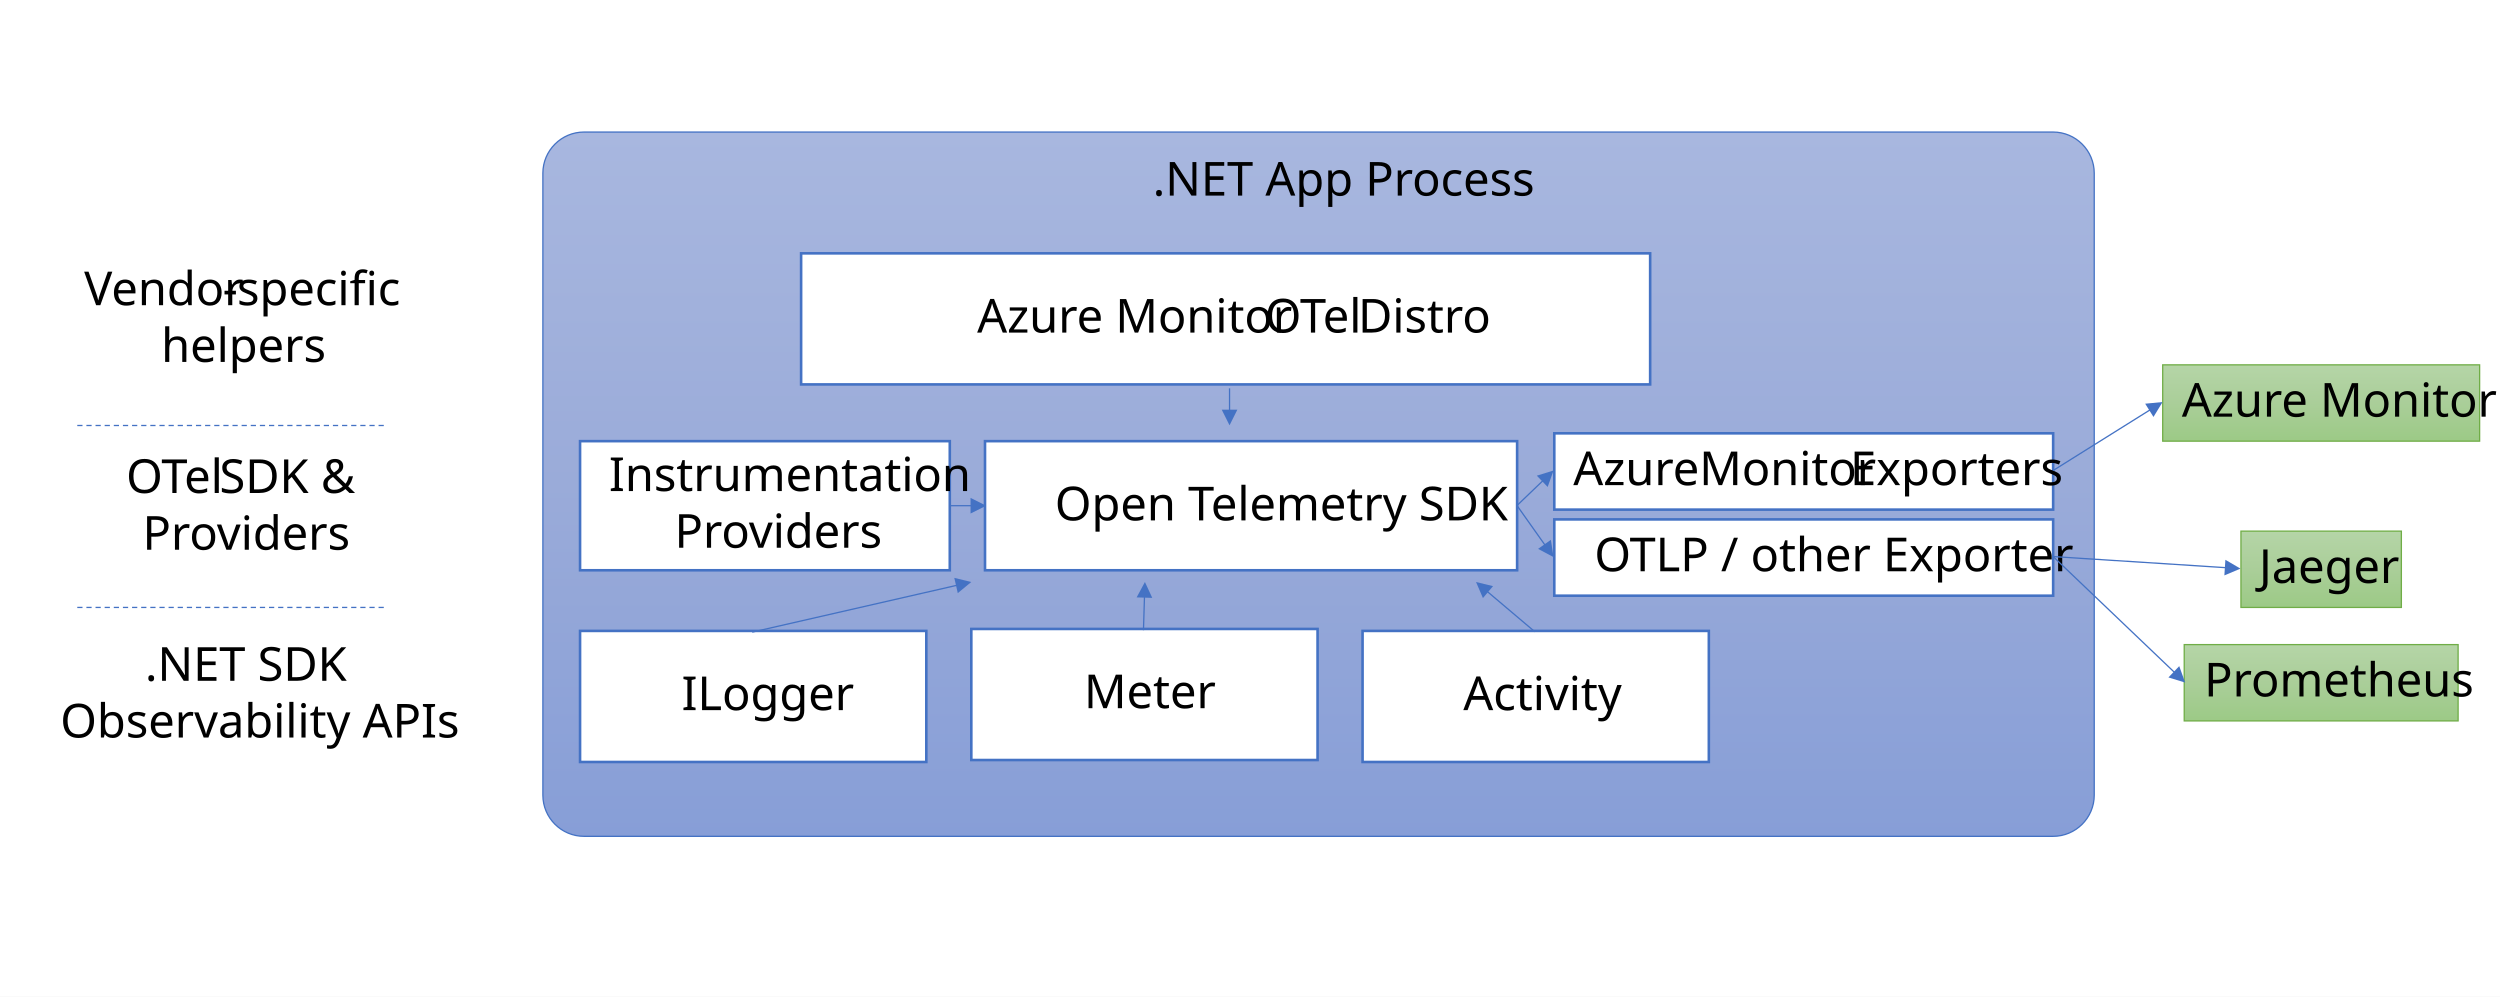
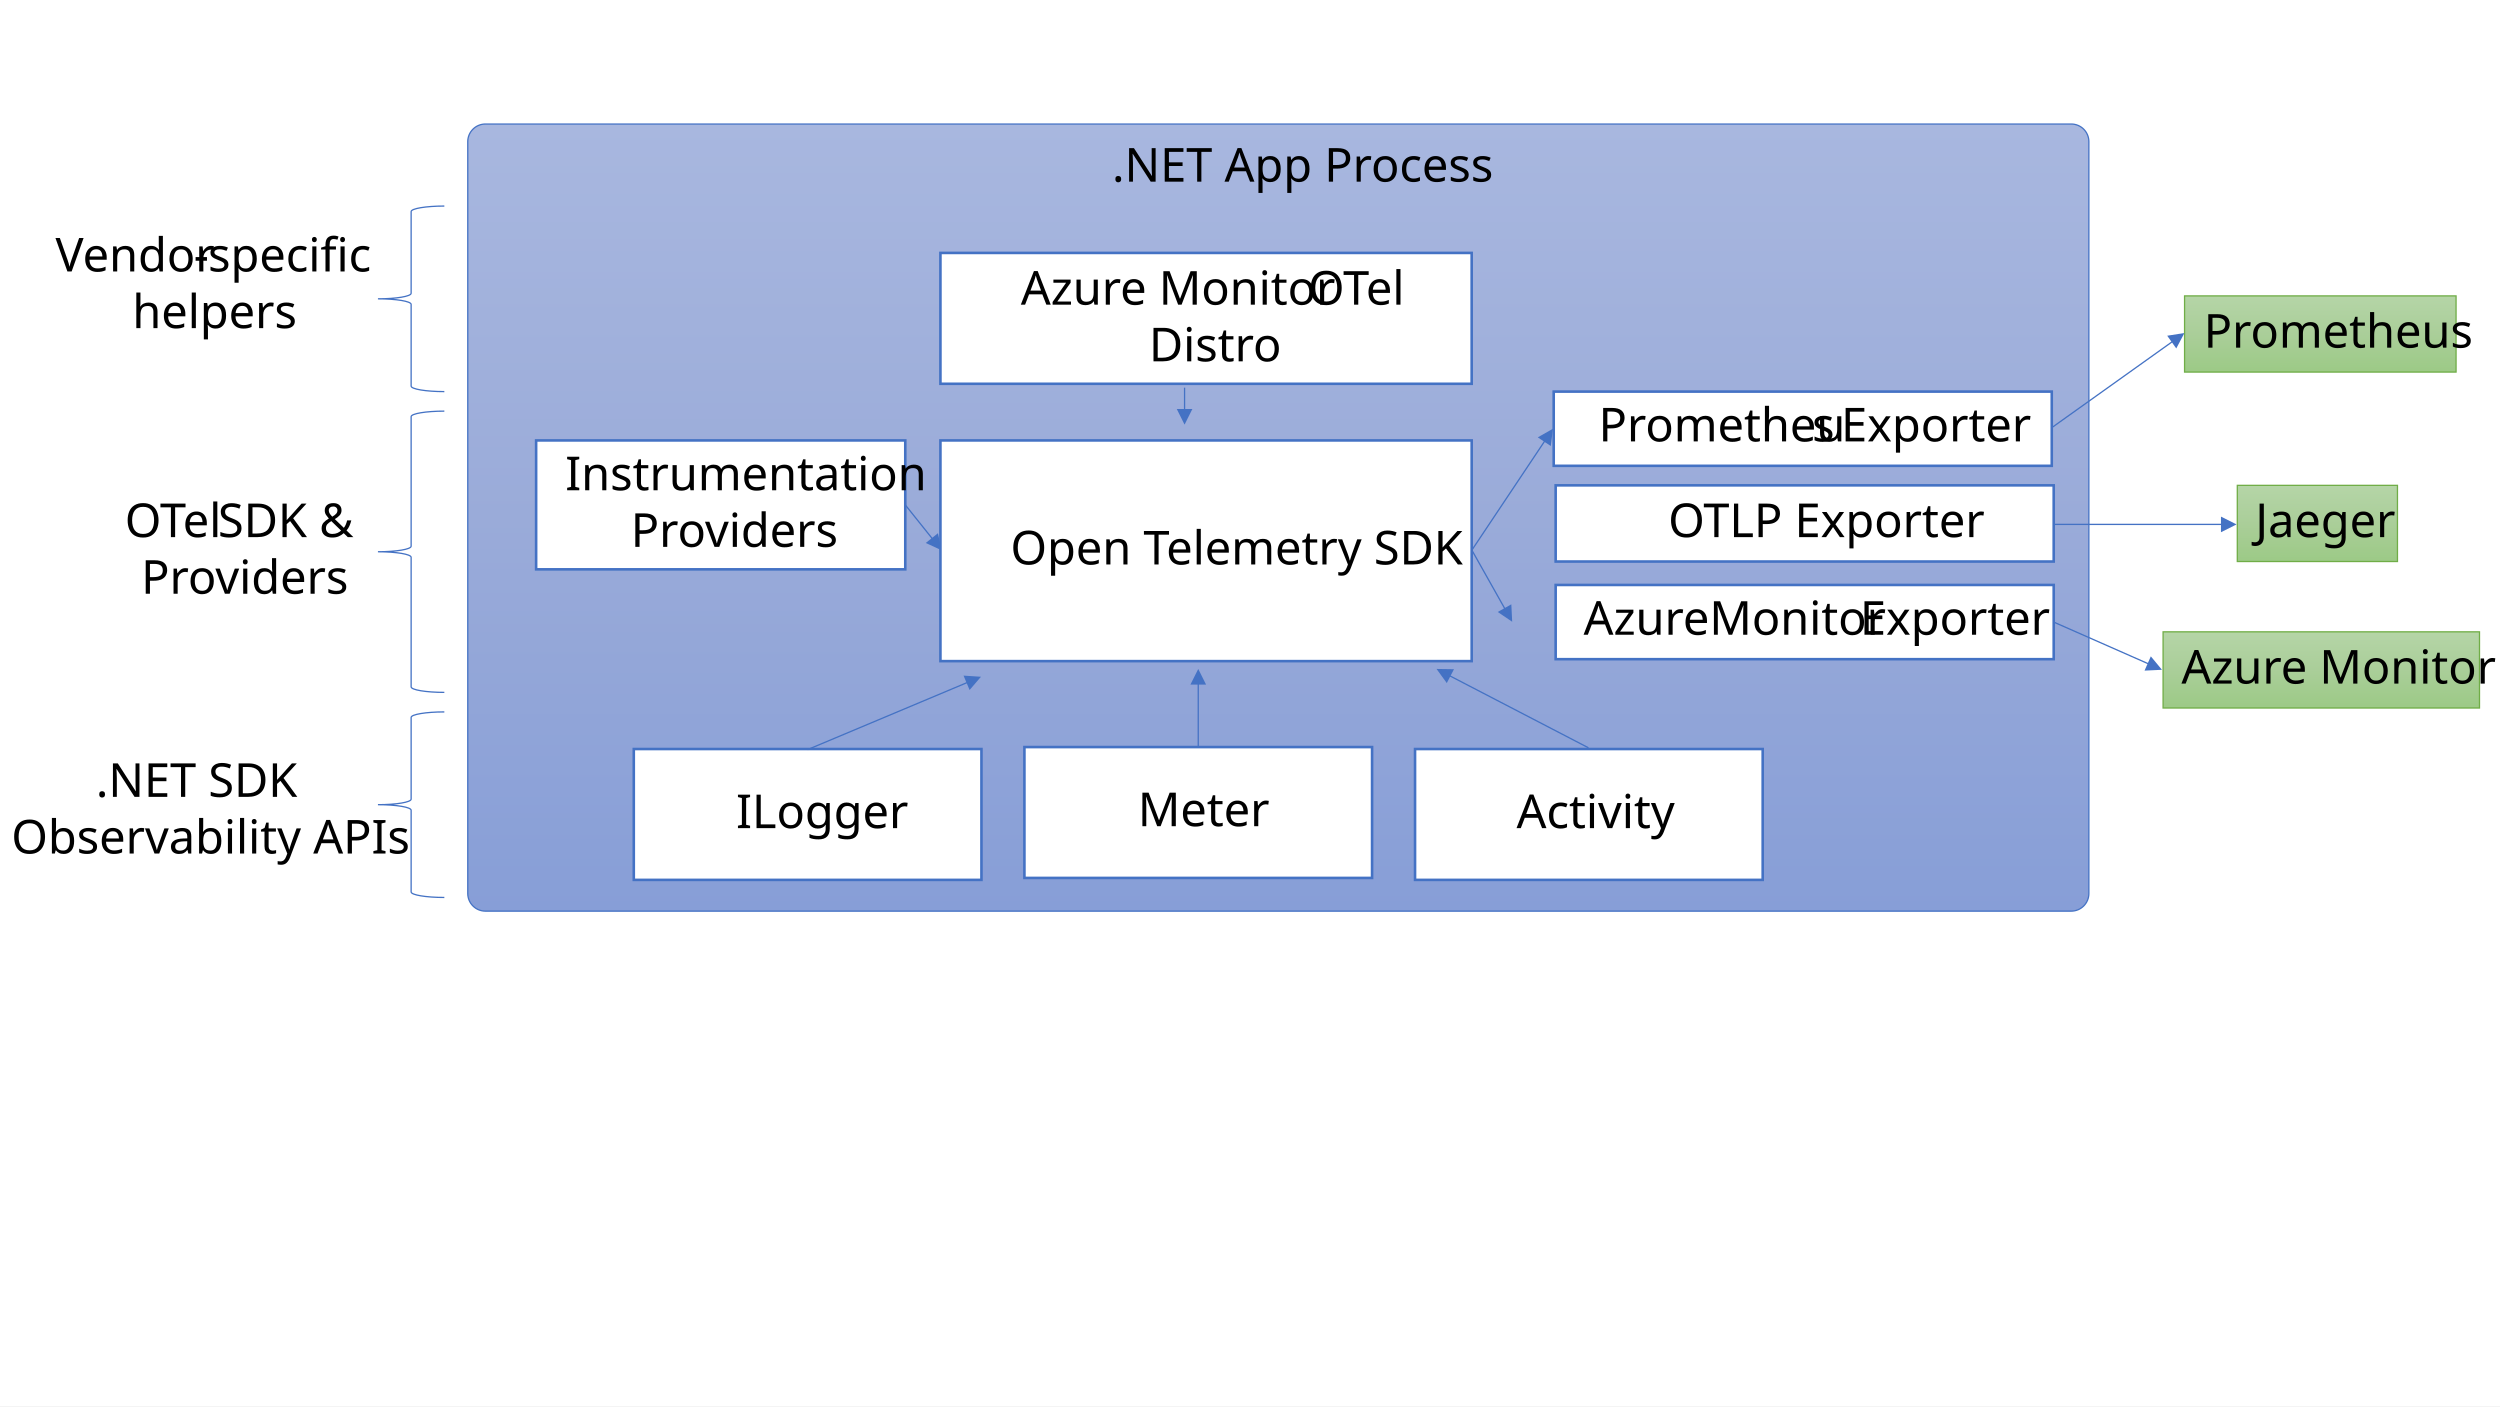
- <svg xmlns="http://www.w3.org/2000/svg" width="1277.915" height="509.446" overflow="hidden" version="1.1" id="svg136">
-   <defs id="defs30">
-     <linearGradient x1="674" y1="67.5" x2="674" y2="427.5" gradientUnits="userSpaceOnUse" spreadMethod="reflect" id="fill0">
-       <stop offset="0" stop-color="#A8B7DF" id="stop2" />
-       <stop offset="0.5" stop-color="#9AABD9" id="stop4" />
-       <stop offset="1" stop-color="#879ED7" id="stop6" />
+ <svg xmlns="http://www.w3.org/2000/svg" width="1280" height="720" overflow="hidden">
+   <defs>
+     <linearGradient x1="654.5" y1="63.5" x2="654.5" y2="466.5" gradientUnits="userSpaceOnUse" spreadMethod="reflect" id="fill0">
+       <stop offset="0" stop-color="#A8B7DF" />
+       <stop offset="0.5" stop-color="#9AABD9" />
+       <stop offset="1" stop-color="#879ED7" />
    </linearGradient>
-     <linearGradient x1="1186.5" y1="329.5" x2="1186.5" y2="368.5" gradientUnits="userSpaceOnUse" spreadMethod="reflect" id="fill1">
-       <stop offset="0" stop-color="#B5D5A7" id="stop9" />
-       <stop offset="0.5" stop-color="#AACE99" id="stop11" />
-       <stop offset="1" stop-color="#9CCA86" id="stop13" />
+     <linearGradient x1="1188" y1="151.5" x2="1188" y2="190.5" gradientUnits="userSpaceOnUse" spreadMethod="reflect" id="fill1">
+       <stop offset="0" stop-color="#B5D5A7" />
+       <stop offset="0.5" stop-color="#AACE99" />
+       <stop offset="1" stop-color="#9CCA86" />
    </linearGradient>
-     <linearGradient x1="1186.5" y1="271.5" x2="1186.5" y2="310.5" gradientUnits="userSpaceOnUse" spreadMethod="reflect" id="fill2">
-       <stop offset="0" stop-color="#B5D5A7" id="stop16" />
-       <stop offset="0.5" stop-color="#AACE99" id="stop18" />
-       <stop offset="1" stop-color="#9CCA86" id="stop20" />
+     <linearGradient x1="1186.5" y1="248.5" x2="1186.5" y2="287.5" gradientUnits="userSpaceOnUse" spreadMethod="reflect" id="fill2">
+       <stop offset="0" stop-color="#B5D5A7" />
+       <stop offset="0.5" stop-color="#AACE99" />
+       <stop offset="1" stop-color="#9CCA86" />
    </linearGradient>
-     <linearGradient x1="1186.5" y1="186.5" x2="1186.5" y2="225.5" gradientUnits="userSpaceOnUse" spreadMethod="reflect" id="fill3">
-       <stop offset="0" stop-color="#B5D5A7" id="stop23" />
-       <stop offset="0.5" stop-color="#AACE99" id="stop25" />
-       <stop offset="1" stop-color="#9CCA86" id="stop27" />
+     <linearGradient x1="1188.5" y1="323.5" x2="1188.5" y2="362.5" gradientUnits="userSpaceOnUse" spreadMethod="reflect" id="fill3">
+       <stop offset="0" stop-color="#B5D5A7" />
+       <stop offset="0.5" stop-color="#AACE99" />
+       <stop offset="1" stop-color="#9CCA86" />
    </linearGradient>
  </defs>
-   <rect x="0" y="0" width="1277.915" height="509.446" fill="#ffffff" id="rect32" style="stroke-width:0.84" />
-   <path d="m 277.5,88.567 c 0,-11.635 9.432,-21.067 21.067,-21.067 h 750.863 c 11.64,0 21.07,9.432 21.07,21.067 V 406.433 c 0,11.635 -9.43,21.067 -21.07,21.067 H 298.567 c -11.635,0 -21.067,-9.432 -21.067,-21.067 z" stroke="#4472c4" stroke-width="0.667" stroke-miterlimit="8" fill="url(#fill0)" fill-rule="evenodd" id="path34" style="fill:url(#fill0)" />
-   <text font-family="Calibri, Calibri_MSFontService, sans-serif" font-weight="400" font-size="24px" id="text36" x="589.21" y="100">.NET App Process</text>
-   <rect x="296.5" y="322.5" width="177" height="67" stroke="#4472c4" stroke-width="1.333" stroke-miterlimit="8" fill="#ffffff" id="rect38" />
-   <text font-family="Calibri, Calibri_MSFontService, sans-serif" font-weight="400" font-size="24px" id="text40" x="348.399" y="363">ILogger</text>
-   <rect x="496.5" y="321.5" width="177" height="67" stroke="#4472c4" stroke-width="1.333" stroke-miterlimit="8" fill="#ffffff" id="rect42" />
-   <text font-family="Calibri, Calibri_MSFontService, sans-serif" font-weight="400" font-size="24px" id="text44" x="554.098" y="362">Meter</text>
-   <rect x="696.5" y="322.5" width="177" height="67" stroke="#4472c4" stroke-width="1.333" stroke-miterlimit="8" fill="#ffffff" id="rect46" />
-   <text font-family="Calibri, Calibri_MSFontService, sans-serif" font-weight="400" font-size="24px" id="text48" x="747.984" y="363">Activity</text>
-   <rect x="794.5" y="265.5" width="255" height="39" stroke="#4472c4" stroke-width="1.333" stroke-miterlimit="8" fill="#ffffff" id="rect50" />
-   <text font-family="Calibri, Calibri_MSFontService, sans-serif" font-weight="400" font-size="24px" id="text52" x="814.979" y="292">OTLP / other Exporter</text>
-   <rect x="794.5" y="221.5" width="255" height="39" stroke="#4472c4" stroke-width="1.333" stroke-miterlimit="8" fill="#ffffff" id="rect54" />
-   <text font-family="Calibri, Calibri_MSFontService, sans-serif" font-weight="400" font-size="24px" id="text56" x="804.195" y="248">AzureMonitor</text>
-   <text font-family="Calibri, Calibri_MSFontService, sans-serif" font-weight="400" font-size="24px" id="text58" x="945.695" y="248">Exporters</text>
-   <rect x="1116.5" y="329.5" width="140" height="39" stroke="#70ad47" stroke-width="0.667" stroke-miterlimit="8" fill="url(#fill1)" id="rect60" style="fill:url(#fill1)" />
-   <text font-family="Calibri, Calibri_MSFontService, sans-serif" font-weight="400" font-size="24px" id="text62" x="1126.7" y="356">Prometheus</text>
-   <rect x="1145.5" y="271.5" width="82" height="39" stroke="#70ad47" stroke-width="0.667" stroke-miterlimit="8" fill="url(#fill2)" id="rect64" style="fill:url(#fill2)" />
-   <text font-family="Calibri, Calibri_MSFontService, sans-serif" font-weight="400" font-size="24px" id="text66" x="1154.71" y="298">Jaeger</text>
-   <rect x="1105.5" y="186.5" width="162" height="39" stroke="#70ad47" stroke-width="0.667" stroke-miterlimit="8" fill="url(#fill3)" id="rect68" style="fill:url(#fill3)" />
-   <text font-family="Calibri, Calibri_MSFontService, sans-serif" font-weight="400" font-size="24px" id="text70" x="1115.28" y="213">Azure Monitor</text>
-   <path d="m 1049.677,240.782 50.293,-31.463 -0.354,-0.565 -50.293,31.463 z m 51.107,-27.647 4.661,-7.634 -8.904,0.852 z" fill="#4472c4" id="path72" />
-   <path d="m 775.731,258.585 13.799,-13.23 -0.461,-0.481 -13.799,13.23 z m 15.374,-9.66 3.006,-8.424 -8.543,2.649 z" fill="#4472c4" id="path74" />
-   <path d="m 725.5,254.167 h 13.792 v 0.666 H 725.5 Z m 12.459,-3.667 8,4 -8,4 z" fill="#4472c4" id="path76" />
-   <path d="m 1049.52,284.167 89.11,5.73 -0.04,0.665 -89.11,-5.729 z m 88.02,1.985 7.72,4.505 -8.24,3.478 z" fill="#4472c4" id="path78" />
-   <path d="m 1049.73,284.259 62.66,59.812 -0.46,0.482 -62.66,-59.812 z m 64.22,56.239 3.03,8.417 -8.55,-2.631 z" fill="#4472c4" id="path80" />
-   <path d="m 485.5,258.167 h 11.944 v 0.666 H 485.5 Z m 10.611,-3.667 8,4 -8,4 z" fill="#4472c4" id="path82" />
-   <path d="M 384.574,323.446 490.064,299.312 489.915,298.662 384.426,322.796 Z M 489.582,303.183 l 6.906,-5.683 -8.69,-2.115 z" fill="#4472c4" id="path84" />
-   <rect x="503.5" y="225.5" width="272" height="66" stroke="#4472c4" stroke-width="1.333" stroke-miterlimit="8" fill="#ffffff" id="rect86" />
-   <text font-family="Calibri, Calibri_MSFontService, sans-serif" font-weight="400" font-size="24px" id="text88" x="539.19" y="266">Open Telemetry SDK</text>
-   <rect x="296.5" y="225.5" width="189" height="66" stroke="#4472c4" stroke-width="1.333" stroke-miterlimit="8" fill="#ffffff" id="rect90" />
-   <text font-family="Calibri, Calibri_MSFontService, sans-serif" font-weight="400" font-size="24px" id="text92" x="311.267" y="251">Instrumentation</text>
-   <text font-family="Calibri, Calibri_MSFontService, sans-serif" font-weight="400" font-size="24px" id="text94" x="344.807" y="280">Providers</text>
-   <rect x="409.5" y="129.5" width="434" height="67" stroke="#4472c4" stroke-width="1.333" stroke-miterlimit="8" fill="#ffffff" id="rect96" />
-   <text font-family="Calibri, Calibri_MSFontService, sans-serif" font-weight="400" font-size="24px" id="text98" x="499.48" y="170">Azure Monitor</text>
-   <text font-family="Calibri, Calibri_MSFontService, sans-serif" font-weight="400" font-size="24px" id="text100" x="646.48" y="170">OTel</text>
-   <text font-family="Calibri, Calibri_MSFontService, sans-serif" font-weight="400" font-size="24px" id="text102" x="694.2" y="170">Distro</text>
-   <path d="m 784.342,323.18 -24.967,-21.12 0.43,-0.509 24.967,21.12 z m -26.317,-17.459 -3.525,-8.221 8.691,2.113 z" fill="#4472c4" id="path104" />
-   <path d="m 584.833,322.153 0.546,-17.98 -0.666,-0.02 -0.546,17.98 z m 4.17,-16.536 -3.755,-8.118 -4.241,7.875 z" fill="#4472c4" id="path106" />
-   <path d="m 775.772,258.307 14.758,20.836 -0.544,0.385 -14.758,-20.835 z m 16.979,17.629 1.36,8.84 -7.888,-4.217 z" fill="#4472c4" id="path108" />
-   <path d="m 628.833,198.5 v 12.24 h -0.666 V 198.5 Z m 3.667,10.906 -4,8 -4,-8 z" fill="#4472c4" id="path110" />
-   <text font-family="Calibri, Calibri_MSFontService, sans-serif" font-weight="400" font-size="24px" id="text112" x="74.078" y="348">.NET SDK</text>
-   <text font-family="Calibri, Calibri_MSFontService, sans-serif" font-weight="400" font-size="24px" id="text114" x="30.791" y="377">Observability APIs</text>
-   <text font-family="Calibri, Calibri_MSFontService, sans-serif" font-weight="400" font-size="24px" id="text116" x="64.471" y="252">OTel</text>
-   <text font-family="Calibri, Calibri_MSFontService, sans-serif" font-weight="400" font-size="24px" id="text118" x="112.191" y="252">SDK &amp;</text>
-   <text font-family="Calibri, Calibri_MSFontService, sans-serif" font-weight="400" font-size="24px" id="text120" x="72.865" y="281">Providers</text>
-   <text font-family="Calibri, Calibri_MSFontService, sans-serif" font-weight="400" font-size="24px" id="text122" x="43.011" y="156">Vendor</text>
-   <text font-family="Calibri, Calibri_MSFontService, sans-serif" font-weight="400" font-size="24px" id="text124" x="113.818" y="156">-</text>
-   <text font-family="Calibri, Calibri_MSFontService, sans-serif" font-weight="400" font-size="24px" id="text126" x="121.151" y="156">specific</text>
-   <text font-family="Calibri, Calibri_MSFontService, sans-serif" font-weight="400" font-size="24px" id="text128" x="82.371" y="185">helpers</text>
-   <path d="M 39.5,217.5 H 197.9" stroke="#4472c4" stroke-width="0.667" stroke-miterlimit="8" stroke-dasharray="2.667, 2" fill="none" fill-rule="evenodd" id="path130" />
-   <path d="M 39.5,310.5 H 197.9" stroke="#4472c4" stroke-width="0.667" stroke-miterlimit="8" stroke-dasharray="2.667, 2" fill="none" fill-rule="evenodd" id="path132" />
+   <g>
+     <rect x="0" y="0" width="1280" height="720" fill="#FFFFFF" />
+     <path d="M239.5 72.523C239.5 67.54 243.54 63.5 248.523 63.5L1060.48 63.5C1065.46 63.5 1069.5 67.54 1069.5 72.523L1069.5 457.477C1069.5 462.46 1065.46 466.5 1060.48 466.5L248.523 466.5C243.54 466.5 239.5 462.46 239.5 457.477Z" stroke="#4472C4" stroke-width="0.667" stroke-miterlimit="8" fill="url(#fill0)" fill-rule="evenodd" />
+     <text font-family="Calibri,Calibri_MSFontService,sans-serif" font-weight="400" font-size="24" transform="translate(569.338 93)">.NET App Process</text>
+     <rect x="324.5" y="383.5" width="178" height="67" stroke="#4472C4" stroke-width="1.333" stroke-miterlimit="8" fill="#FFFFFF" />
+     <text font-family="Calibri,Calibri_MSFontService,sans-serif" font-weight="400" font-size="24" transform="translate(376.881 424)">ILogger</text>
+     <rect x="524.5" y="382.5" width="178" height="67" stroke="#4472C4" stroke-width="1.333" stroke-miterlimit="8" fill="#FFFFFF" />
+     <text font-family="Calibri,Calibri_MSFontService,sans-serif" font-weight="400" font-size="24" transform="translate(582.581 423)">Meter</text>
+     <rect x="724.5" y="383.5" width="178" height="67" stroke="#4472C4" stroke-width="1.333" stroke-miterlimit="8" fill="#FFFFFF" />
+     <text font-family="Calibri,Calibri_MSFontService,sans-serif" font-weight="400" font-size="24" transform="translate(776.467 424)">Activity</text>
+     <rect x="795.5" y="200.5" width="255" height="38" stroke="#4472C4" stroke-width="1.333" stroke-miterlimit="8" fill="#FFFFFF" />
+     <text font-family="Calibri,Calibri_MSFontService,sans-serif" font-weight="400" font-size="24" transform="translate(818.483 226)">Prometheu</text>
+     <text font-family="Calibri,Calibri_MSFontService,sans-serif" font-weight="400" font-size="24" transform="translate(927.803 226)">s</text>
+     <text font-family="Calibri,Calibri_MSFontService,sans-serif" font-weight="400" font-size="24" transform="translate(942.636 226)">Exporter</text>
+     <rect x="796.5" y="299.5" width="255" height="38" stroke="#4472C4" stroke-width="1.333" stroke-miterlimit="8" fill="#FFFFFF" />
+     <text font-family="Calibri,Calibri_MSFontService,sans-serif" font-weight="400" font-size="24" transform="translate(810.785 325)">AzureMonitor</text>
+     <text font-family="Calibri,Calibri_MSFontService,sans-serif" font-weight="400" font-size="24" transform="translate(952.285 325)">Exporter</text>
+     <rect x="1118.5" y="151.5" width="139" height="39" stroke="#70AD47" stroke-width="0.667" stroke-miterlimit="8" fill="url(#fill1)" />
+     <text font-family="Calibri,Calibri_MSFontService,sans-serif" font-weight="400" font-size="24" transform="translate(1128.31 178)">Prometheus</text>
+     <rect x="1145.5" y="248.5" width="82" height="39" stroke="#70AD47" stroke-width="0.667" stroke-miterlimit="8" fill="url(#fill2)" />
+     <text font-family="Calibri,Calibri_MSFontService,sans-serif" font-weight="400" font-size="24" transform="translate(1154.71 275)">Jaeger</text>
+     <rect x="1107.5" y="323.5" width="162" height="39" stroke="#70AD47" stroke-width="0.667" stroke-miterlimit="8" fill="url(#fill3)" />
+     <text font-family="Calibri,Calibri_MSFontService,sans-serif" font-weight="400" font-size="24" transform="translate(1116.89 350)">Azure Monitor</text>
+     <path d="M1051.63 318.195 1100.96 339.937 1100.69 340.547 1051.37 318.805ZM1101.22 336.044 1106.93 342.931 1098 343.365Z" fill="#4472C4" />
+     <path d="M753.791 281.337 771.26 312.368 770.679 312.695 753.21 281.664ZM773.801 309.407 774.24 318.34 766.83 313.332Z" fill="#4472C4" />
+     <path d="M704.5 254.167 718.292 254.167 718.292 254.833 704.5 254.833ZM716.959 250.5 724.959 254.5 716.959 258.5Z" fill="#4472C4" />
+     <path d="M1051.5 268.167 1138.47 268.167 1138.47 268.833 1051.5 268.833ZM1137.13 264.5 1145.13 268.5 1137.13 272.5Z" fill="#4472C4" />
+     <path d="M0.194-0.271 62.705 44.326 62.318 44.868-0.194 0.271ZM63.749 40.566 67.939 48.469 59.103 47.079Z" fill="#4472C4" transform="matrix(1 0 0 -1 1050.5 218.969)" />
+     <path d="M463.76 258.292 478.205 276.338 477.685 276.755 463.24 258.708ZM480.234 273.006 482.111 281.751 473.989 278.005Z" fill="#4472C4" />
+     <path d="M0.129-0.307 82.739 34.398 82.48 35.012-0.129 0.307ZM82.93 30.501 88.756 37.287 79.831 37.876Z" fill="#4472C4" transform="matrix(1 0 0 -1 413.5 383.787)" />
+     <rect x="481.5" y="225.5" width="272" height="113" stroke="#4472C4" stroke-width="1.333" stroke-miterlimit="8" fill="#FFFFFF" />
+     <text font-family="Calibri,Calibri_MSFontService,sans-serif" font-weight="400" font-size="24" transform="translate(517.342 289)">Open Telemetry SDK</text>
+     <rect x="274.5" y="225.5" width="189" height="66" stroke="#4472C4" stroke-width="1.333" stroke-miterlimit="8" fill="#FFFFFF" />
+     <text font-family="Calibri,Calibri_MSFontService,sans-serif" font-weight="400" font-size="24" transform="translate(289.419 251)">Instrumentation</text>
+     <text font-family="Calibri,Calibri_MSFontService,sans-serif" font-weight="400" font-size="24" transform="translate(322.959 280)">Providers</text>
+     <rect x="481.5" y="129.5" width="272" height="67" stroke="#4472C4" stroke-width="1.333" stroke-miterlimit="8" fill="#FFFFFF" />
+     <text font-family="Calibri,Calibri_MSFontService,sans-serif" font-weight="400" font-size="24" transform="translate(522.661 156)">Azure Monitor</text>
+     <text font-family="Calibri,Calibri_MSFontService,sans-serif" font-weight="400" font-size="24" transform="translate(669.661 156)">OTel</text>
+     <text font-family="Calibri,Calibri_MSFontService,sans-serif" font-weight="400" font-size="24" transform="translate(588.261 185)">Distro</text>
+     <path d="M813.148 383.18 741.264 345.867 741.571 345.276 813.455 382.589ZM740.758 349.736 735.5 342.5 744.443 342.635Z" fill="#4472C4" />
+     <path d="M0.333-8.83683e-07 0.333 32.935-0.333 32.935-0.333 8.83683e-07ZM4 31.602 0 39.602-4 31.602Z" fill="#4472C4" transform="matrix(1 0 0 -1 613.5 382.102)" />
+     <path d="M0.277-0.185 38.188 56.567 37.633 56.937-0.277 0.185ZM40.496 53.421 41.614 62.295 33.844 57.865Z" fill="#4472C4" transform="matrix(1 0 0 -1 753.5 281.795)" />
+     <path d="M606.833 198.5 606.833 210.74 606.167 210.74 606.167 198.5ZM610.5 209.406 606.5 217.406 602.5 209.406Z" fill="#4472C4" />
+     <text font-family="Calibri,Calibri_MSFontService,sans-serif" font-weight="400" font-size="24" transform="translate(49.0689 408)">.NET SDK</text>
+     <text font-family="Calibri,Calibri_MSFontService,sans-serif" font-weight="400" font-size="24" transform="translate(5.78226 437)">Observability APIs</text>
+     <text font-family="Calibri,Calibri_MSFontService,sans-serif" font-weight="400" font-size="24" transform="translate(63.8911 275)">OTel</text>
+     <text font-family="Calibri,Calibri_MSFontService,sans-serif" font-weight="400" font-size="24" transform="translate(111.611 275)">SDK &amp;</text>
+     <text font-family="Calibri,Calibri_MSFontService,sans-serif" font-weight="400" font-size="24" transform="translate(72.2845 304)">Providers</text>
+     <text font-family="Calibri,Calibri_MSFontService,sans-serif" font-weight="400" font-size="24" transform="translate(28.3939 139)">Vendor</text>
+     <text font-family="Calibri,Calibri_MSFontService,sans-serif" font-weight="400" font-size="24" transform="translate(99.2005 139)">-</text>
+     <text font-family="Calibri,Calibri_MSFontService,sans-serif" font-weight="400" font-size="24" transform="translate(106.534 139)">specific</text>
+     <text font-family="Calibri,Calibri_MSFontService,sans-serif" font-weight="400" font-size="24" transform="translate(67.7539 168)">helpers</text>
+     <path d="M227.5 459.5C218.111 459.5 210.5 458.232 210.5 456.667L210.5 414.833C210.5 413.269 202.889 412 193.5 412 202.889 412 210.5 410.732 210.5 409.167L210.5 367.333C210.5 365.769 218.111 364.5 227.5 364.5" stroke="#4472C4" stroke-width="0.667" stroke-miterlimit="8" fill="none" fill-rule="evenodd" />
+     <path d="M227.5 200.5C218.111 200.5 210.5 199.232 210.5 197.667L210.5 155.833C210.5 154.269 202.889 153 193.5 153 202.889 153 210.5 151.732 210.5 150.167L210.5 108.333C210.5 106.769 218.111 105.5 227.5 105.5" stroke="#4472C4" stroke-width="0.667" stroke-miterlimit="8" fill="none" fill-rule="evenodd" />
+     <path d="M227.5 354.5C218.111 354.5 210.5 353.232 210.5 351.667L210.5 285.333C210.5 283.769 202.889 282.5 193.5 282.5 202.889 282.5 210.5 281.232 210.5 279.667L210.5 213.333C210.5 211.769 218.111 210.5 227.5 210.5" stroke="#4472C4" stroke-width="0.667" stroke-miterlimit="8" fill="none" fill-rule="evenodd" />
+     <rect x="796.5" y="248.5" width="255" height="39" stroke="#4472C4" stroke-width="1.333" stroke-miterlimit="8" fill="#FFFFFF" />
+     <text font-family="Calibri,Calibri_MSFontService,sans-serif" font-weight="400" font-size="24" transform="translate(854.108 275)">OTLP Exporter</text>
+   </g>
</svg>
